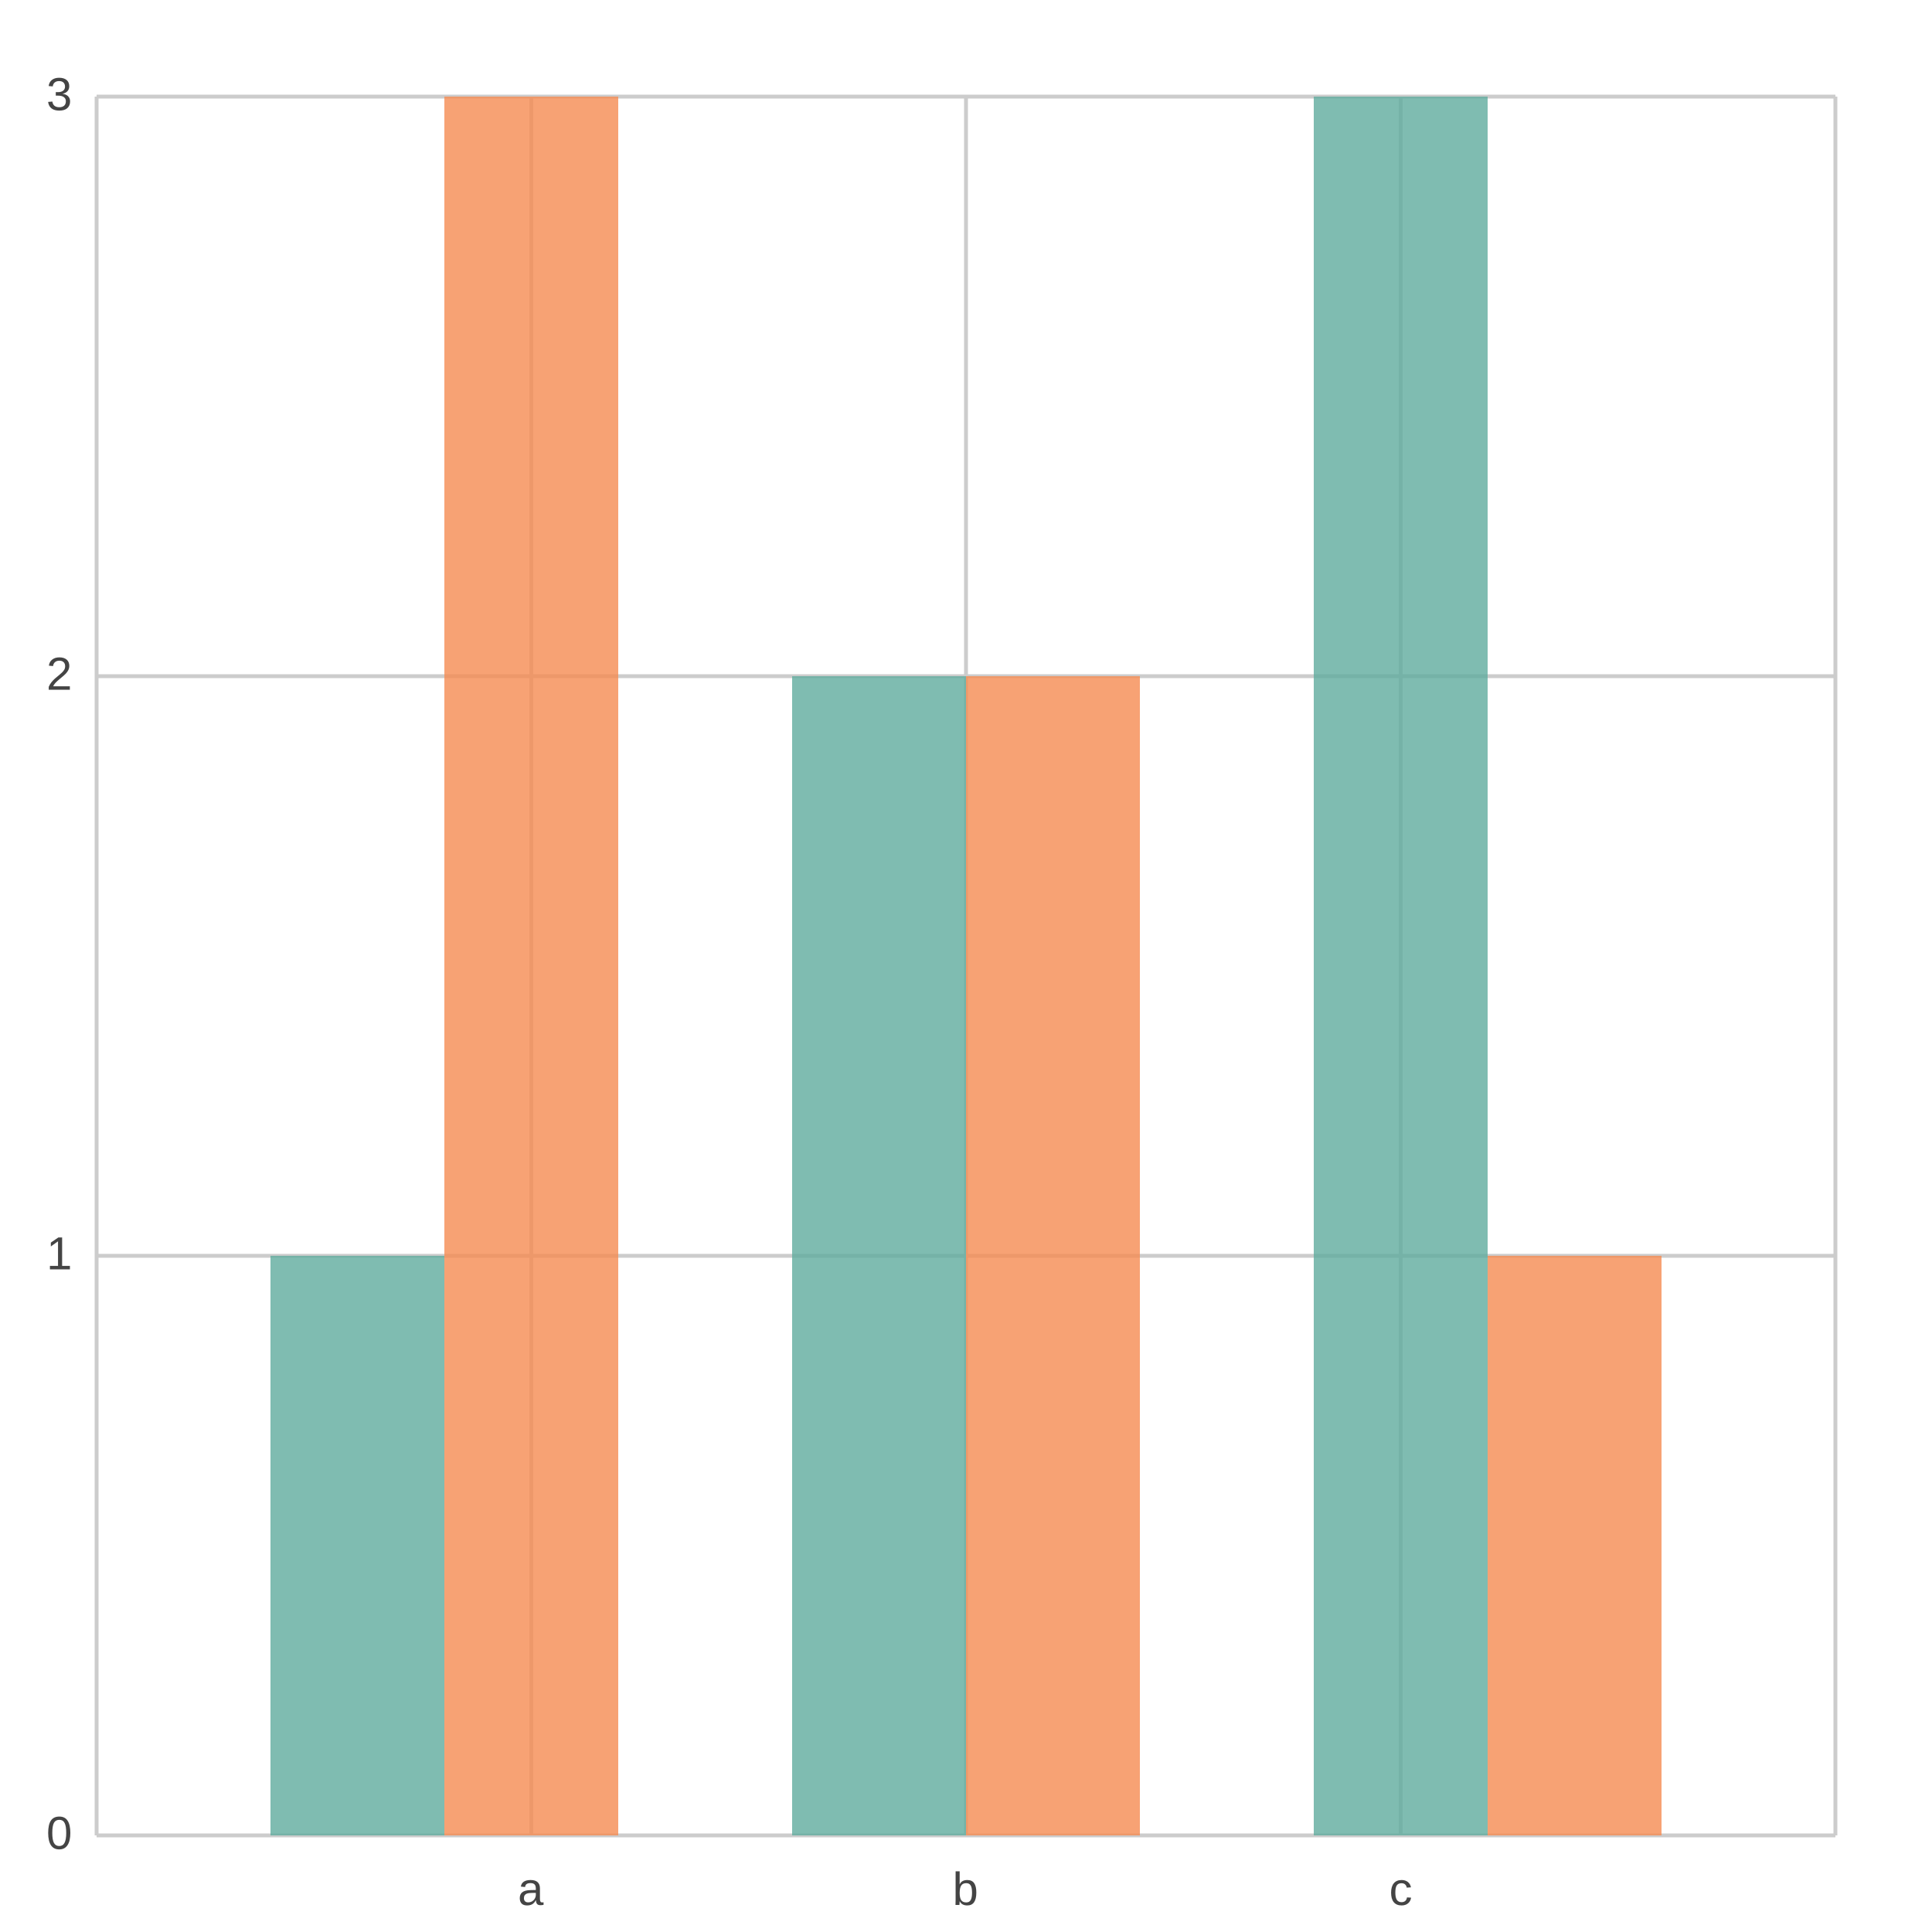
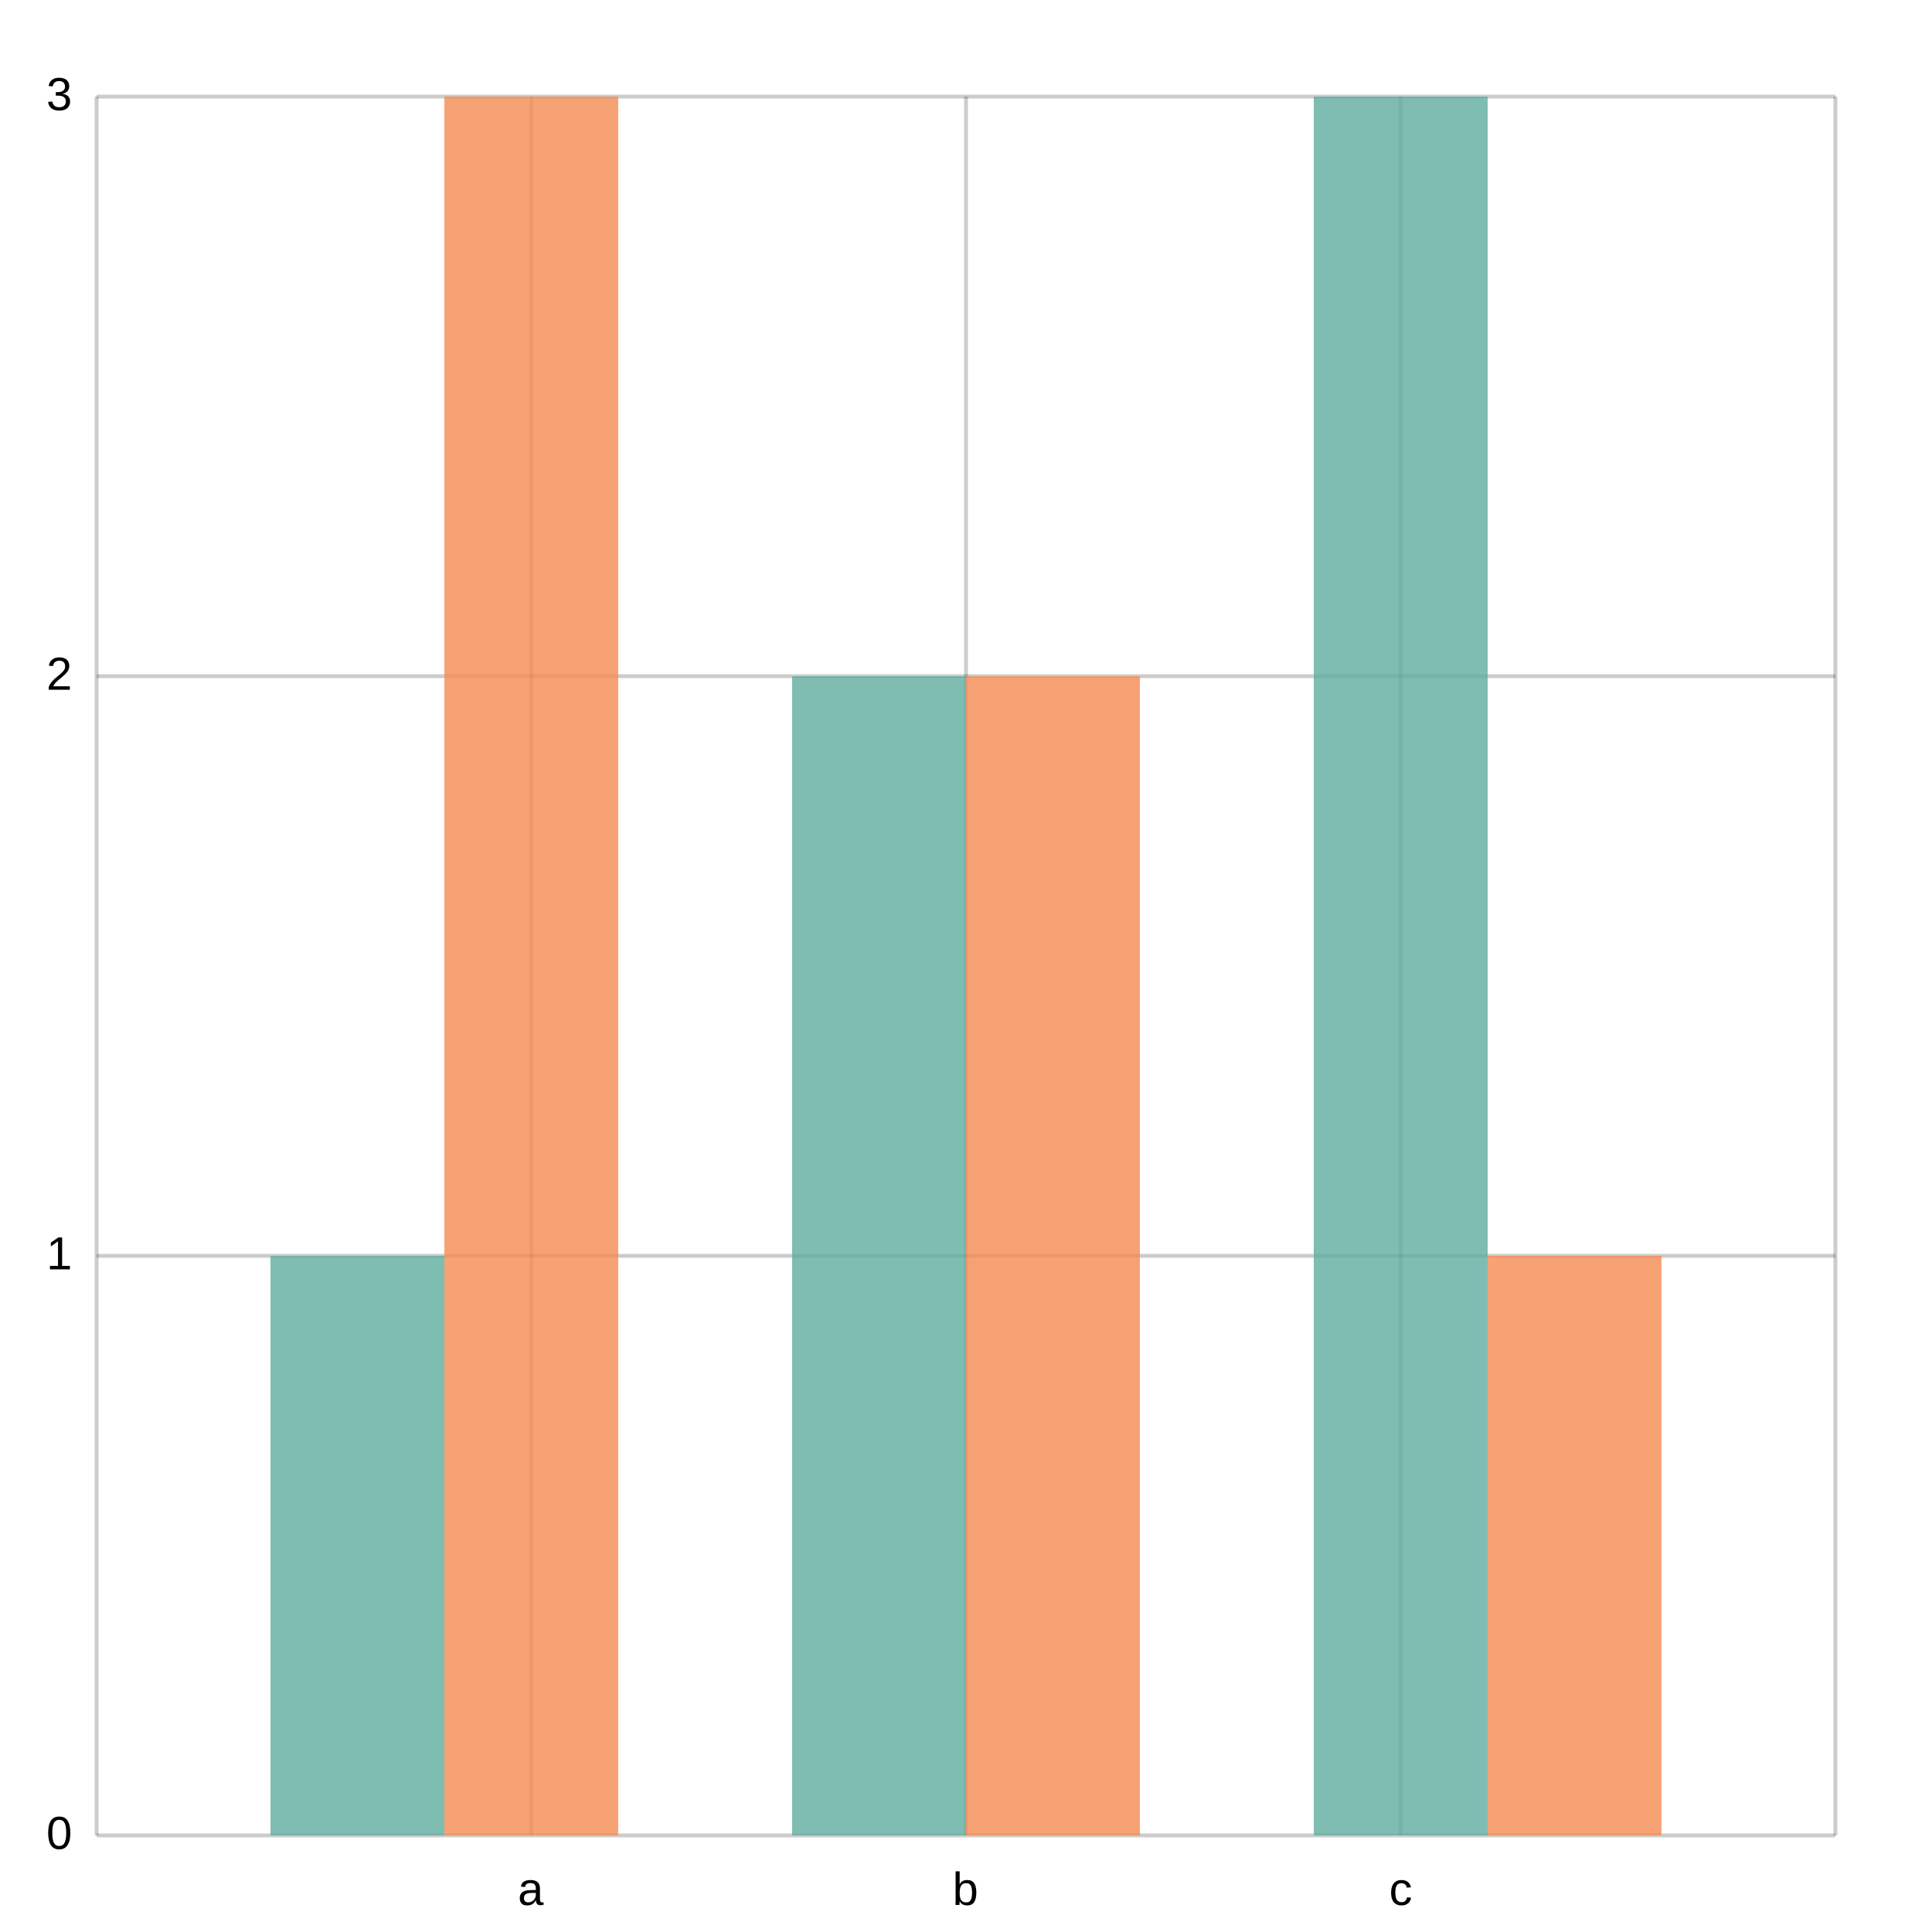
<svg xmlns="http://www.w3.org/2000/svg" width="500" height="500" viewBox="0 0 500 500">
  <path fill="#FFFFFF" d="M0 0 h500 v500 h-500 v-500Z" />
  <defs>
    <clipPath id="plot-clip">
      <rect x="0" y="0" width="450.0" height="450.0" />
    </clipPath>
  </defs>
  <g>
-     <path stroke="#CCCCCC" stroke-dasharray="None" d="M0 0.0 h450.0 M0 150.0 h450.0 M0 300.0 h450.0 M0 450.0 h450.0" transform="translate(25.0, 25.0)" />
-     <g font-size="12" font-family="Arial" fill="#444444" transform="translate(19.0, 25.0)">
+     <path stroke="#00000033" stroke-dasharray="None" d="M0 0.0 h450.0 M0 150.0 h450.0 M0 300.0 h450.0 M0 450.0 h450.0" transform="translate(25.0, 25.0)" />
+     <g font-size="12" font-family="Arial" fill="#000000ff" transform="translate(19.0, 25.0)">
      <text x="0" y="0.0" transform="translate(-7, 3.5)">3</text>
      <text x="0" y="150.0" transform="translate(-7, 3.5)">2</text>
      <text x="0" y="300.0" transform="translate(-7, 3.5)">1</text>
      <text x="0" y="450.0" transform="translate(-7, 3.5)">0</text>
    </g>
  </g>
  <g>
-     <path stroke="#CCCCCC" stroke-dasharray="None" d="M0.0 0 v450.0 M112.5 0 v450.0 M225.0 0 v450.0 M337.5 0 v450.0 M450.0 0 v450.0" transform="translate(25.0, 25.0)" />
-     <g font-size="12" font-family="Arial" fill="#444444" transform="translate(25.0, 43.0)">
+     <path stroke="#00000033" stroke-dasharray="None" d="M0.0 0 v450.0 M112.5 0 v450.0 M225.0 0 v450.0 M337.5 0 v450.0 M450.0 0 v450.0" transform="translate(25.0, 25.0)" />
+     <g font-size="12" font-family="Arial" fill="#000000ff" transform="translate(25.0, 43.0)">
      <text x="0.0" y="450.0" transform="translate(-2.0, 0)"> </text>
      <text x="112.5" y="450.0" transform="translate(-3.5, 0)">a</text>
      <text x="225.0" y="450.0" transform="translate(-3.5, 0)">b</text>
      <text x="337.5" y="450.0" transform="translate(-3.0, 0)">c</text>
      <text x="450.0" y="450.0" transform="translate(-2.0, 0)"> </text>
    </g>
  </g>
  <g opacity="0.8" transform="translate(-25.0, -25.0) rotate(180, 250.0, 250.0) scale(-1, 1) translate(-450.0, 0) translate(-45.0, 0)">
    <path d="M90.0 0 h45.0 v150.0 h-45.0 v-150.0Z M225.0 0 h45.0 v300.0 h-45.0 v-300.0Z M360.0 0 h45.0 v450.0 h-45.0 v-450.0Z" fill="#5fab9e" />
    <path d="M135.0 0 h45.0 v450.0 h-45.0 v-450.0Z M270.0 0 h45.0 v300.0 h-45.0 v-300.0Z M405.0 0 h45.0 v150.0 h-45.0 v-150.0Z" fill="#f58b51" />
  </g>
</svg>
